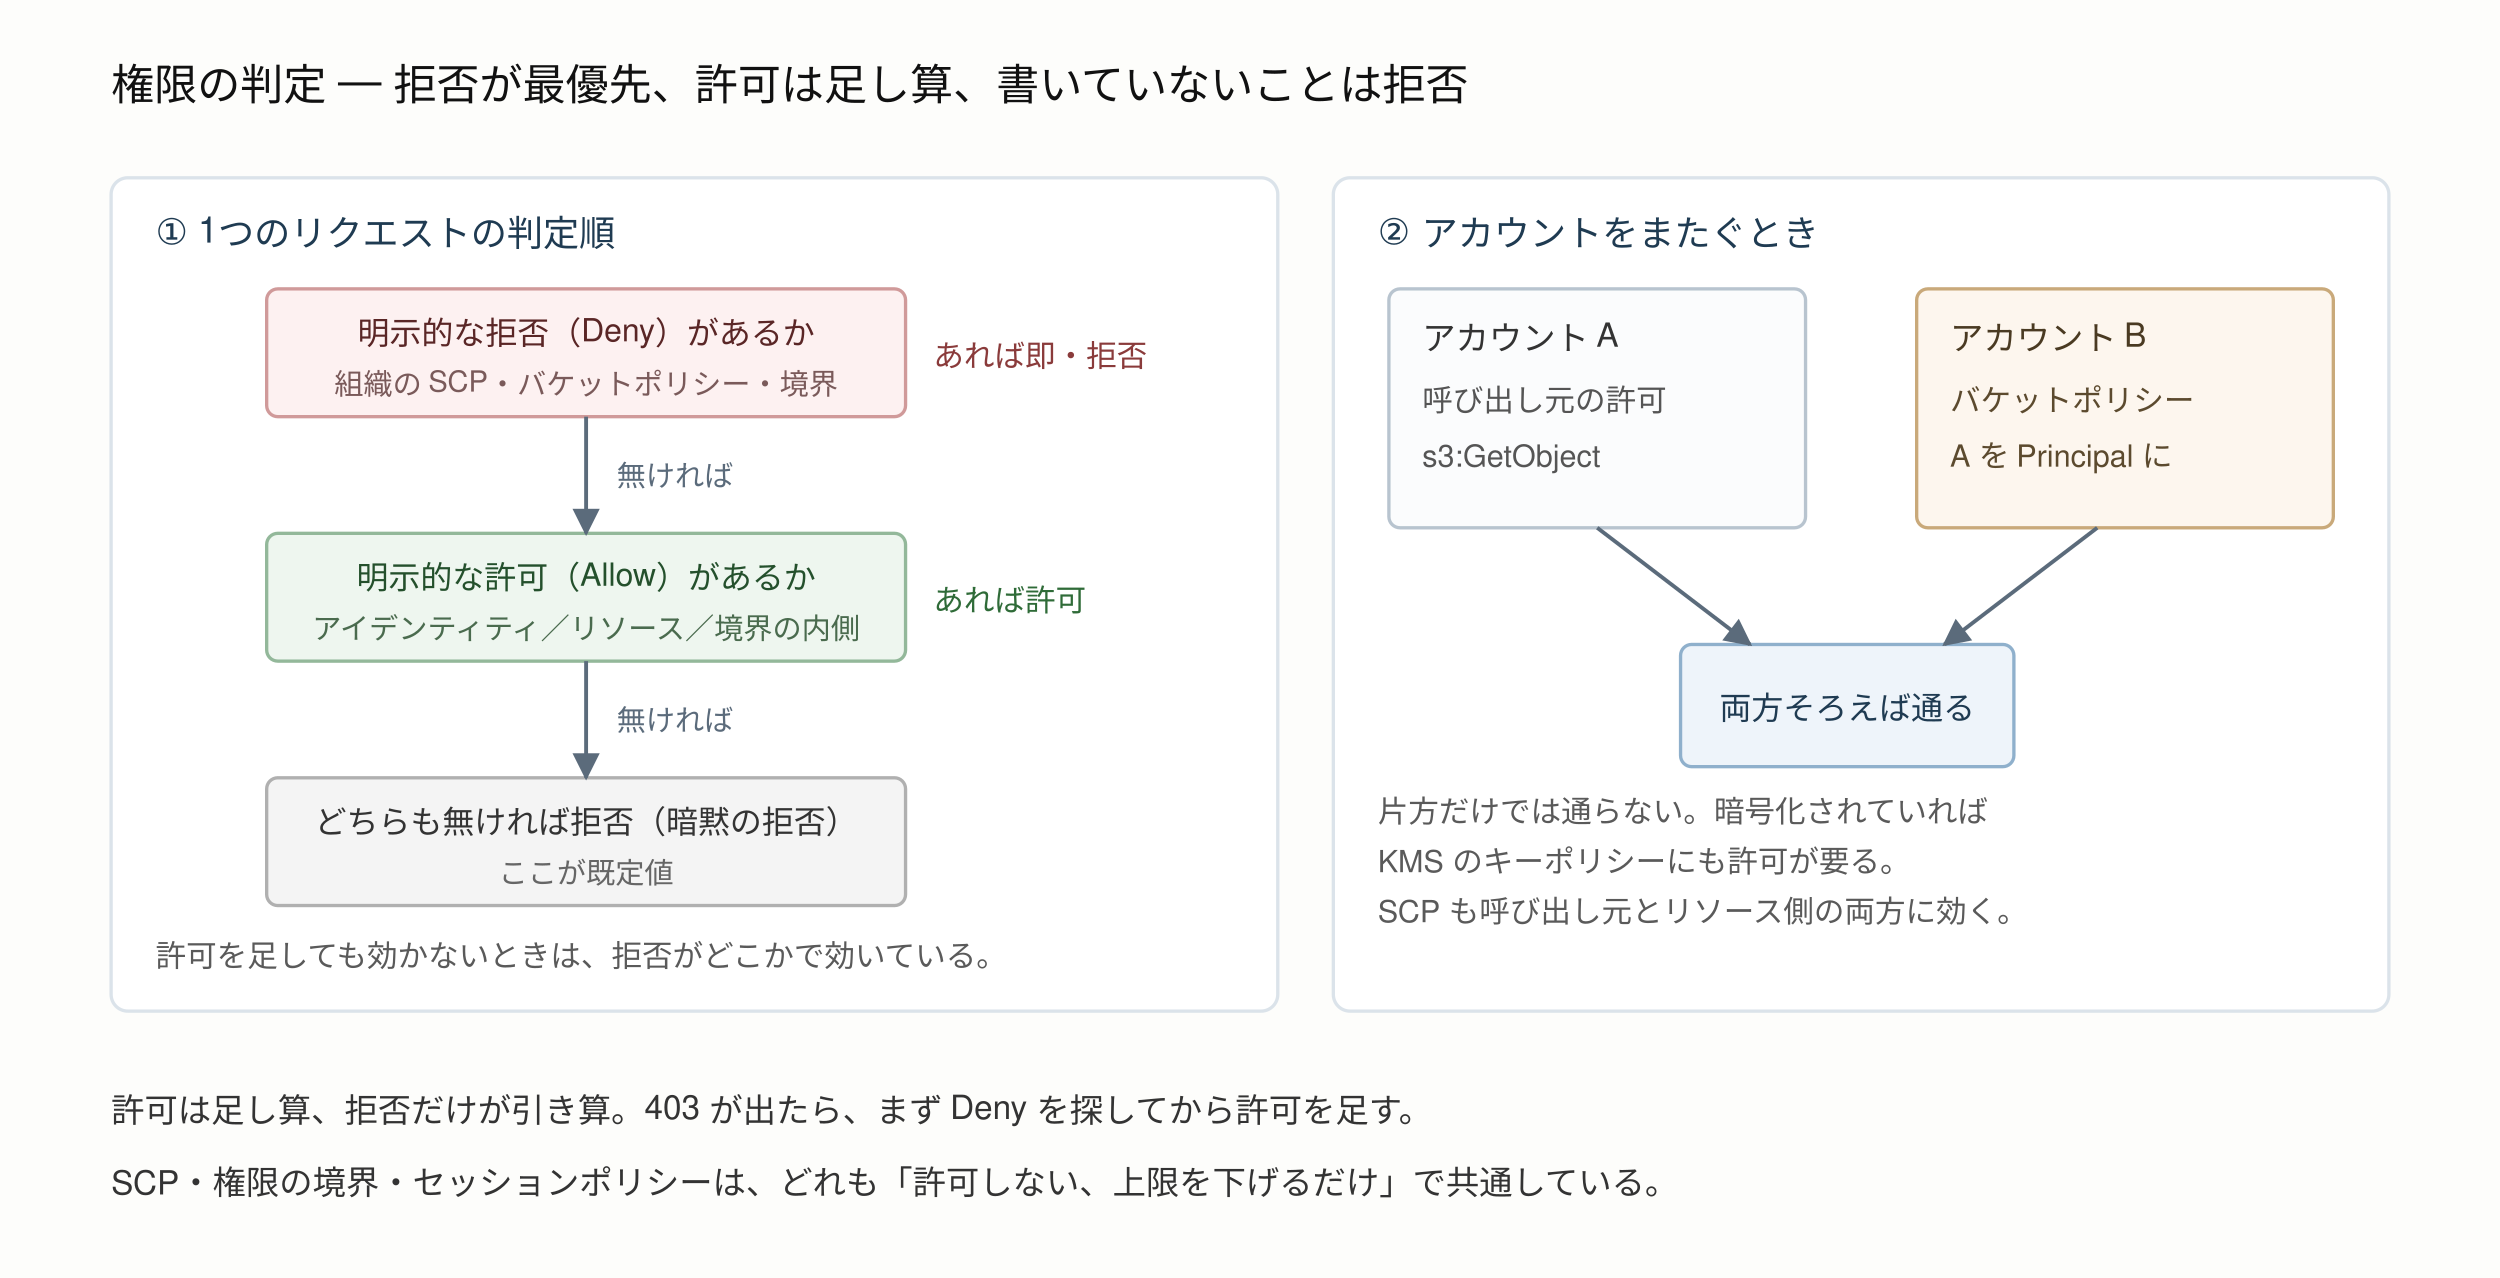
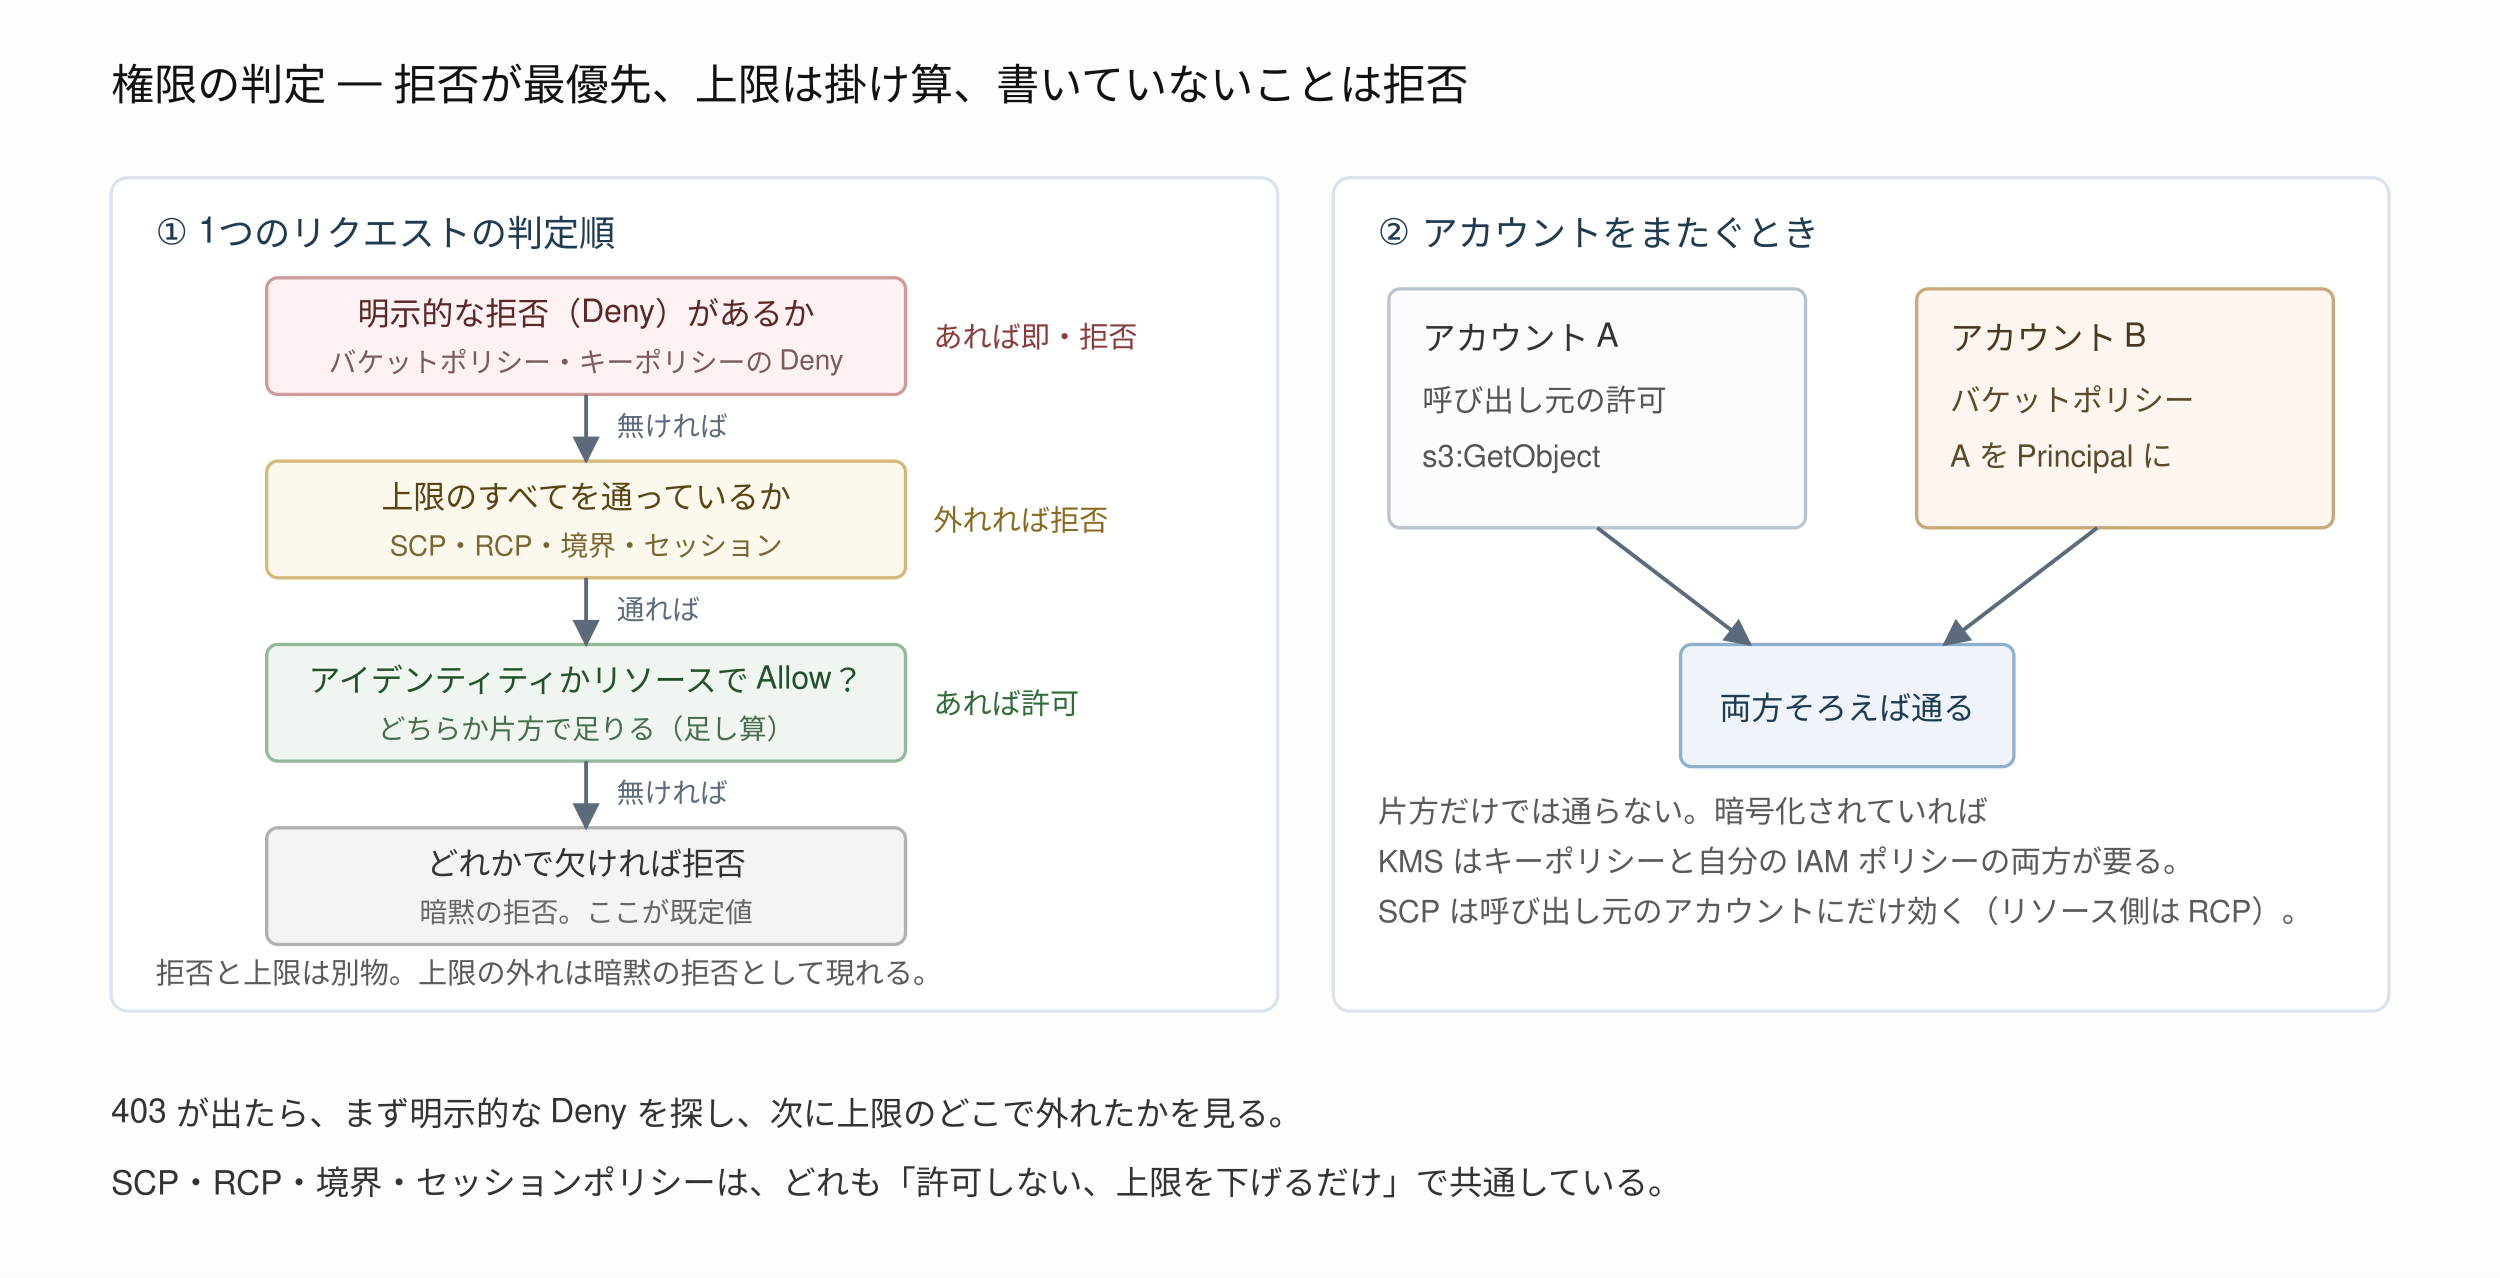
<svg xmlns="http://www.w3.org/2000/svg" width="900" height="460" viewBox="0 0 900 460" font-family="Noto Sans JP,Helvetica,sans-serif">
  <defs>
    <marker id="ah" viewBox="0 0 10 10" refX="9" refY="5" markerWidth="7" markerHeight="7" orient="auto-start-reverse">
      <path d="M 0 0 L 10 5 L 0 10 z" fill="#5b6b7b" />
    </marker>
  </defs>
-   <rect width="900" height="560" fill="#fdfdfb" />
-   <text x="40" y="36" font-size="15.5" fill="#111" text-anchor="start">権限の判定 — 拒否が最優先、許可は足し算、書いていないことは拒否</text>
+   <rect width="900" height="460" fill="#fdfdfb" />
+   <text x="40" y="36" font-size="15.5" fill="#111" text-anchor="start">権限の判定 — 拒否が最優先、上限は掛け算、書いていないことは拒否</text>
  <rect x="40" y="64" width="420" height="300" rx="6" fill="#ffffff" stroke="#dbe3ea" stroke-width="1.2" />
  <text x="56" y="88" font-size="13" fill="#1f3b52" text-anchor="start">① 1つのリクエストの判定順</text>
-   <rect x="96" y="104" width="230" height="46" rx="4" fill="#fdf1f1" stroke="#d09a9a" stroke-width="1.2" />
-   <text x="211" y="124" font-size="11.5" fill="#5a2626" text-anchor="middle">明示的な拒否（Deny）があるか</text>
-   <text x="211" y="142" font-size="10.5" fill="#7a5a5a" text-anchor="middle">組織の SCP・バケットポリシー・境界</text>
-   <rect x="96" y="192" width="230" height="46" rx="4" fill="#eef6ef" stroke="#93b89a" stroke-width="1.2" />
-   <text x="211" y="212" font-size="11.5" fill="#24502c" text-anchor="middle">明示的な許可（Allow）があるか</text>
-   <text x="211" y="230" font-size="10.5" fill="#4a6b4e" text-anchor="middle">アイデンティティ／リソース／境界の内側</text>
-   <rect x="96" y="280" width="230" height="46" rx="4" fill="#f4f4f4" stroke="#b0b0b0" stroke-width="1.2" />
-   <text x="211" y="300" font-size="11.5" fill="#333" text-anchor="middle">どちらも無ければ拒否（暗黙の拒否）</text>
-   <text x="211" y="318" font-size="10.5" fill="#666" text-anchor="middle">ここが既定値</text>
-   <line x1="211" y1="150" x2="211" y2="192" stroke="#5b6b7b" stroke-width="1.4" marker-end="url(#ah)" />
-   <text x="222" y="175" font-size="10.5" fill="#5b6b7b" text-anchor="start">無ければ</text>
-   <line x1="211" y1="238" x2="211" y2="280" stroke="#5b6b7b" stroke-width="1.4" marker-end="url(#ah)" />
-   <text x="222" y="263" font-size="10.5" fill="#5b6b7b" text-anchor="start">無ければ</text>
-   <text x="336" y="132" font-size="11" fill="#8a3b3b" text-anchor="start">あれば即・拒否</text>
-   <text x="336" y="220" font-size="11" fill="#2f6b38" text-anchor="start">あれば許可</text>
-   <text x="56" y="348" font-size="11" fill="#5a5a5a" text-anchor="start">許可を足しても効かないときは、拒否がどこかで効いている。</text>
+   <rect x="96" y="100" width="230" height="42" rx="4" fill="#fdf1f1" stroke="#d09a9a" stroke-width="1.2" />
+   <text x="211" y="117" font-size="11.5" fill="#5a2626" text-anchor="middle">明示的な拒否（Deny）があるか</text>
+   <text x="211" y="134" font-size="10" fill="#7a5a5a" text-anchor="middle">バケットポリシー・キーポリシーの Deny</text>
+   <rect x="96" y="166" width="230" height="42" rx="4" fill="#fdf8ec" stroke="#d6b878" stroke-width="1.2" />
+   <text x="211" y="183" font-size="11.5" fill="#5a4415" text-anchor="middle">上限のすべてを通っているか</text>
+   <text x="211" y="200" font-size="10" fill="#7a6534" text-anchor="middle">SCP・RCP・境界・セッション</text>
+   <rect x="96" y="232" width="230" height="42" rx="4" fill="#eef6ef" stroke="#93b89a" stroke-width="1.2" />
+   <text x="211" y="249" font-size="11.5" fill="#24502c" text-anchor="middle">アイデンティティかリソースで Allow？</text>
+   <text x="211" y="266" font-size="10" fill="#4a6b4e" text-anchor="middle">どちらか片方で足りる（足し算）</text>
+   <rect x="96" y="298" width="230" height="42" rx="4" fill="#f4f4f4" stroke="#b0b0b0" stroke-width="1.2" />
+   <text x="211" y="315" font-size="11.5" fill="#333" text-anchor="middle">どれかで欠ければ拒否</text>
+   <text x="211" y="332" font-size="10" fill="#666" text-anchor="middle">暗黙の拒否。ここが既定値</text>
+   <line x1="211" y1="142" x2="211" y2="166" stroke="#5b6b7b" stroke-width="1.4" marker-end="url(#ah)" />
+   <line x1="211" y1="208" x2="211" y2="232" stroke="#5b6b7b" stroke-width="1.4" marker-end="url(#ah)" />
+   <line x1="211" y1="274" x2="211" y2="298" stroke="#5b6b7b" stroke-width="1.4" marker-end="url(#ah)" />
+   <text x="222" y="157" font-size="10" fill="#5b6b7b" text-anchor="start">無ければ</text>
+   <text x="222" y="223" font-size="10" fill="#5b6b7b" text-anchor="start">通れば</text>
+   <text x="222" y="289" font-size="10" fill="#5b6b7b" text-anchor="start">無ければ</text>
+   <text x="336" y="125" font-size="10.5" fill="#8a3b3b" text-anchor="start">あれば即・拒否</text>
+   <text x="336" y="191" font-size="10.5" fill="#8a6a1f" text-anchor="start">外れれば拒否</text>
+   <text x="336" y="257" font-size="10.5" fill="#2f6b38" text-anchor="start">あれば許可</text>
+   <text x="56" y="354" font-size="10.5" fill="#5a5a5a" text-anchor="start">拒否と上限は別物。上限の外れは暗黙の拒否として現れる。</text>
  <rect x="480" y="64" width="380" height="300" rx="6" fill="#ffffff" stroke="#dbe3ea" stroke-width="1.2" />
  <text x="496" y="88" font-size="13" fill="#1f3b52" text-anchor="start">② アカウントをまたぐとき</text>
  <rect x="500" y="104" width="150" height="86" rx="4" fill="#fbfcfd" stroke="#b8c4cf" stroke-width="1.2" />
  <text x="512" y="126" font-size="12" fill="#333" text-anchor="start">アカウント A</text>
  <text x="512" y="148" font-size="11" fill="#555" text-anchor="start">呼び出し元の許可</text>
  <text x="512" y="168" font-size="11" fill="#555" text-anchor="start">s3:GetObject</text>
  <rect x="690" y="104" width="150" height="86" rx="4" fill="#fdf6ee" stroke="#c9a97a" stroke-width="1.2" />
  <text x="702" y="126" font-size="12" fill="#4a3a22" text-anchor="start">アカウント B</text>
  <text x="702" y="148" font-size="11" fill="#5c4a2e" text-anchor="start">バケットポリシー</text>
  <text x="702" y="168" font-size="11" fill="#5c4a2e" text-anchor="start">A を Principal に</text>
  <rect x="605" y="232" width="120" height="44" rx="4" fill="#eef4fa" stroke="#8fb0cc" stroke-width="1.2" />
  <text x="665" y="259" font-size="11.5" fill="#1f3b52" text-anchor="middle">両方そろえば通る</text>
  <line x1="575" y1="190" x2="630" y2="232" stroke="#5b6b7b" stroke-width="1.4" marker-end="url(#ah)" />
  <line x1="755" y1="190" x2="700" y2="232" stroke="#5b6b7b" stroke-width="1.4" marker-end="url(#ah)" />
  <text x="496" y="296" font-size="11" fill="#5a5a5a" text-anchor="start">片方だけでは通らない。暗号化されていれば</text>
-   <text x="496" y="314" font-size="11" fill="#5a5a5a" text-anchor="start">KMS のキーポリシーにも許可が要る。</text>
-   <text x="496" y="332" font-size="11" fill="#5a5a5a" text-anchor="start">SCP も呼び出し元とリソース側の両方に効く。</text>
-   <text x="40" y="404" font-size="12" fill="#333" text-anchor="start">許可は足し算、拒否だけが引き算。403 が出たら、まず Deny を探してから許可を足す。</text>
-   <text x="40" y="430" font-size="12" fill="#333" text-anchor="start">SCP・権限の境界・セッションポリシーは、どれも「許可しない、上限を下げるだけ」で共通している。</text>
+   <text x="496" y="314" font-size="11" fill="#5a5a5a" text-anchor="start">KMS はキーポリシーと自分の IAM ポリシーの両方が要る。</text>
+   <text x="496" y="332" font-size="11" fill="#5a5a5a" text-anchor="start">SCP は呼び出し元のアカウントにだけ効く（リソース側は RCP）。</text>
+   <text x="40" y="404" font-size="12" fill="#333" text-anchor="start">403 が出たら、まず明示的な Deny を探し、次に上限のどこで外れたかを見る。</text>
+   <text x="40" y="430" font-size="12" fill="#333" text-anchor="start">SCP・RCP・境界・セッションポリシーは、どれも「許可しない、上限を下げるだけ」で共通している。</text>
</svg>
